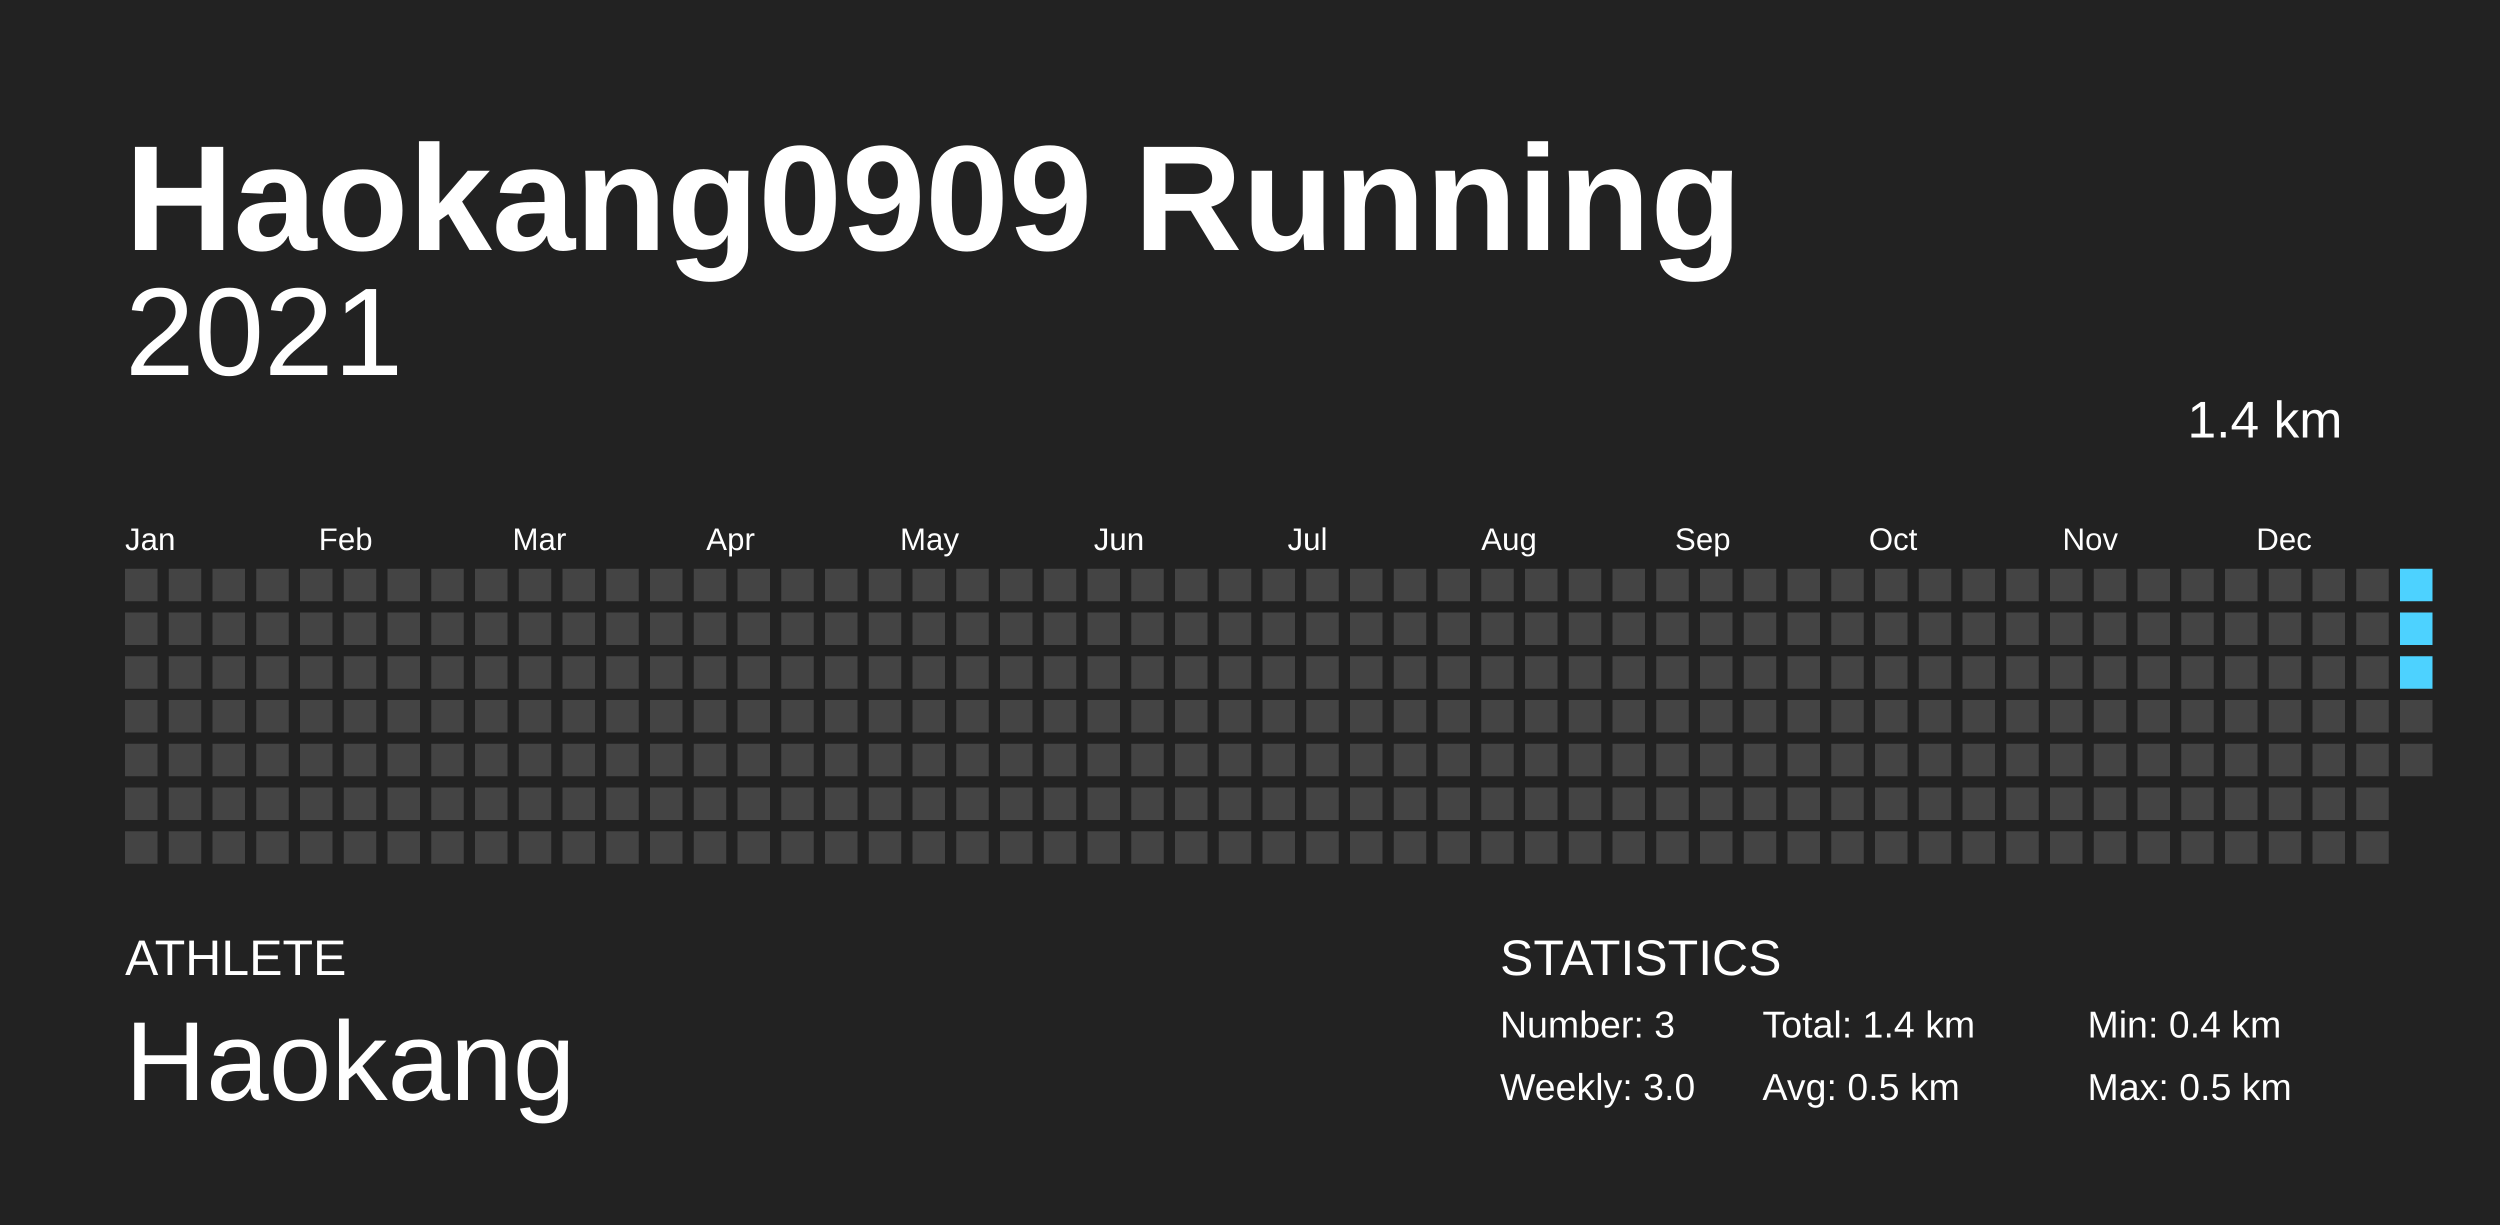
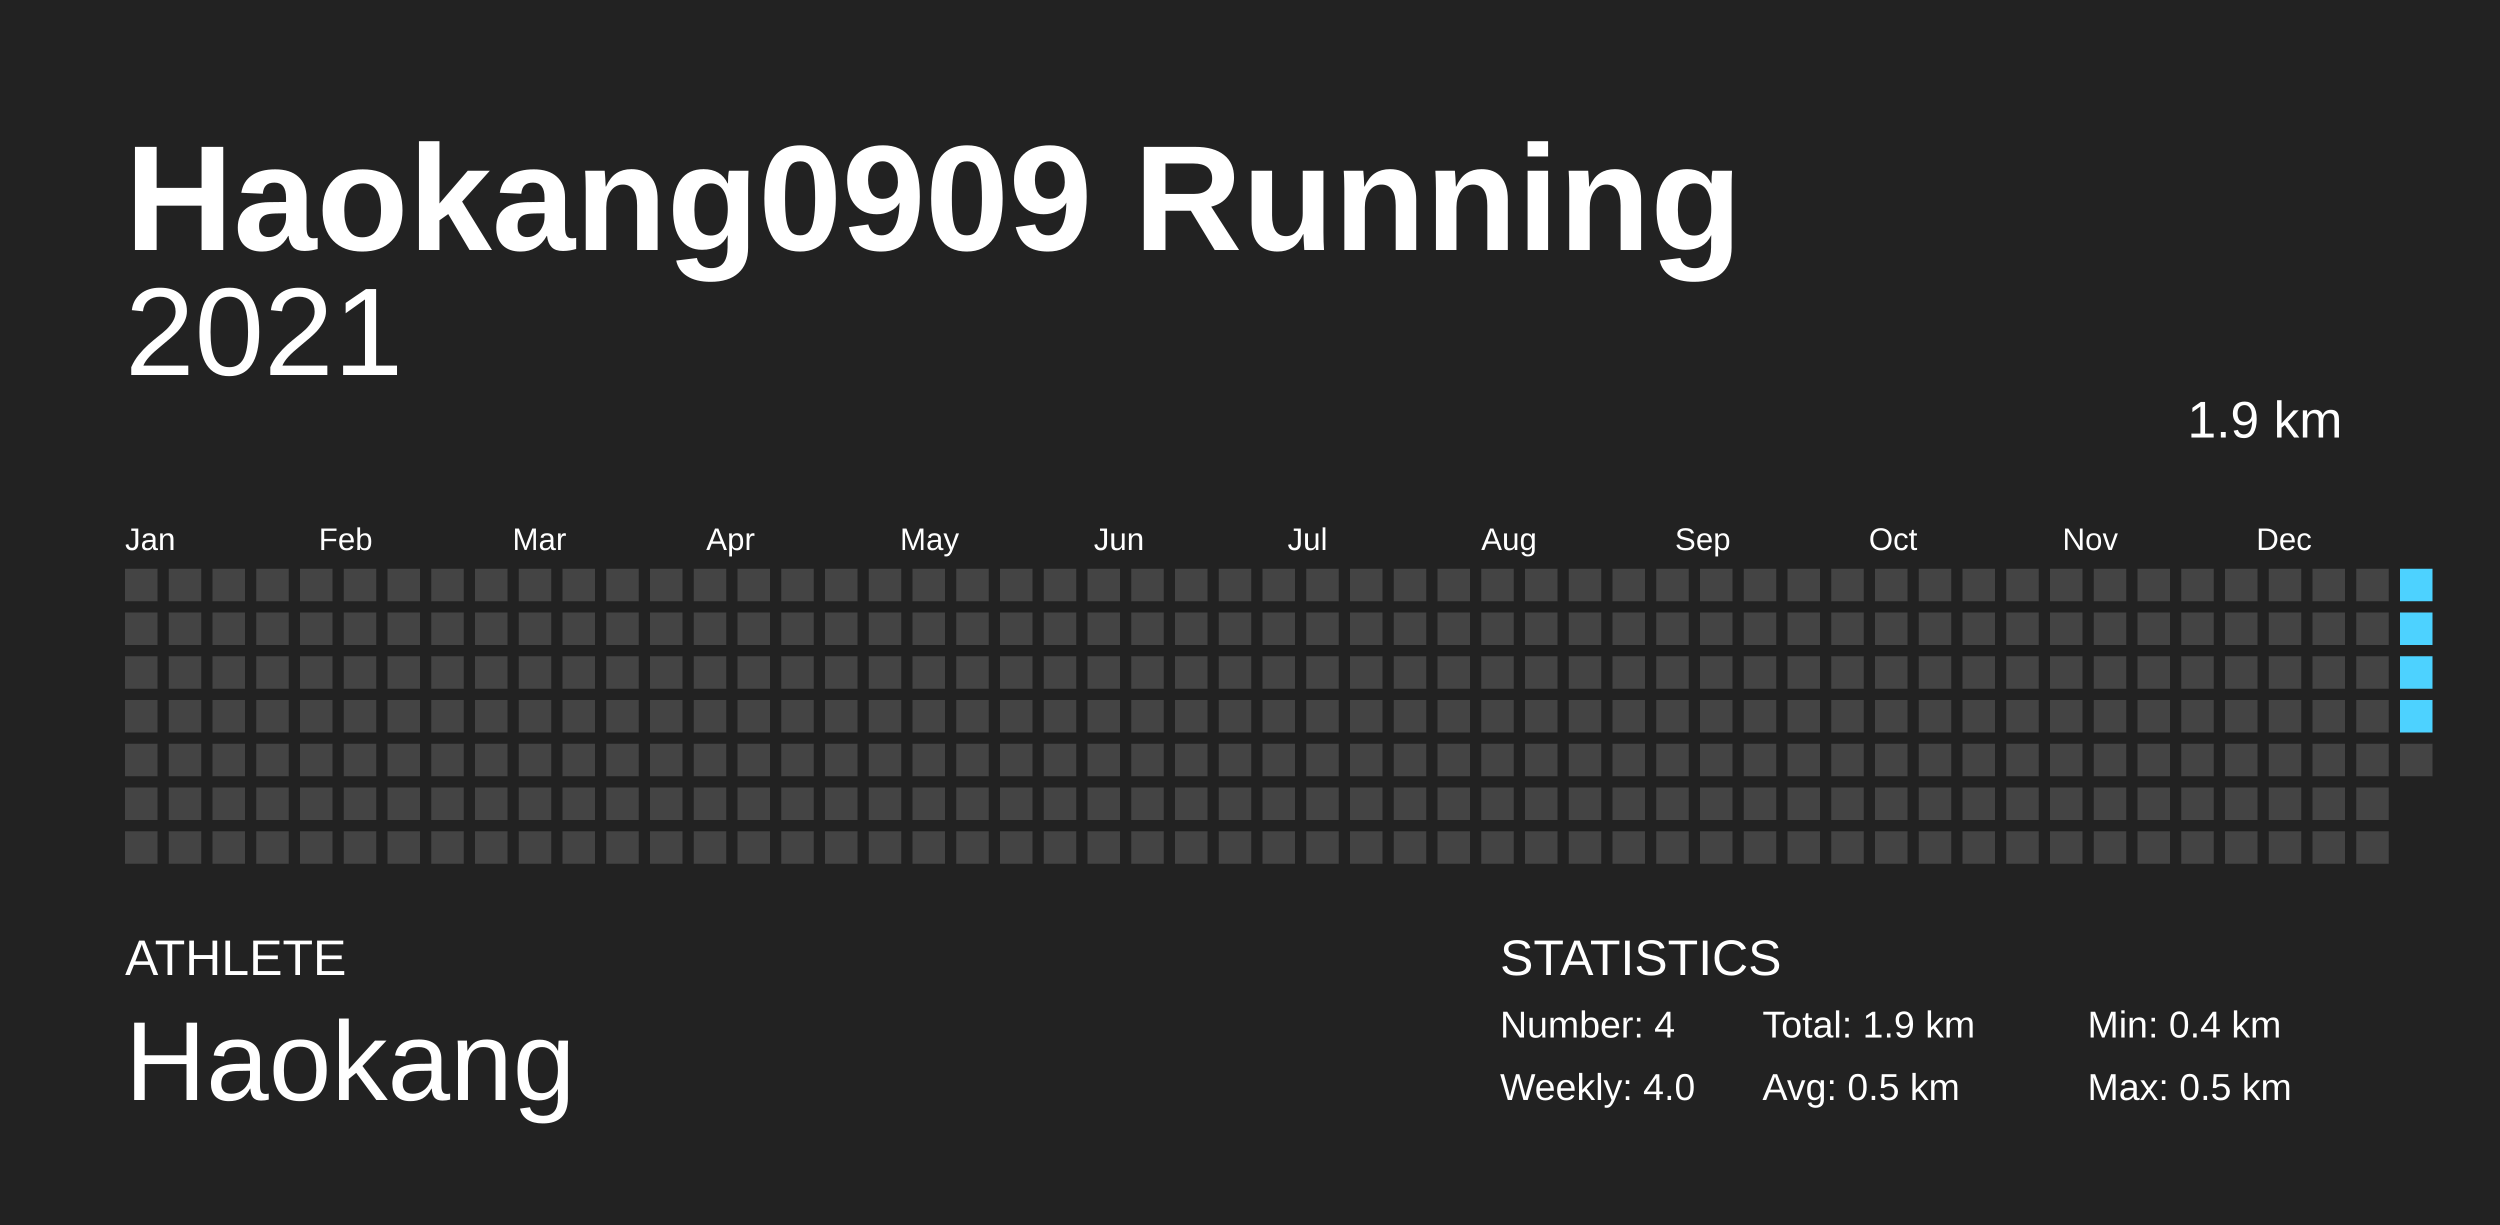
<svg xmlns="http://www.w3.org/2000/svg" baseProfile="full" height="98mm" version="1.1" viewBox="0,0,200,98" width="200mm">
  <defs />
  <rect fill="#222222" height="98" width="200" x="0" y="0" />
  <text fill="#FFFFFF" style="font-size:12px; font-family:Arial; font-weight:bold;" x="10" y="20">Haokang0909 Running</text>
  <text fill="#FFFFFF" style="font-size:4px; font-family:Arial" x="10" y="78">ATHLETE</text>
  <text fill="#FFFFFF" style="font-size:9px; font-family:Arial" x="10" y="88">Haokang</text>
  <text fill="#FFFFFF" style="font-size:4px; font-family:Arial" x="120" y="78">STATISTICS</text>
-   <text fill="#FFFFFF" style="font-size:3px; font-family:Arial" x="120" y="83">Number: 3</text>
-   <text fill="#FFFFFF" style="font-size:3px; font-family:Arial" x="120" y="88">Weekly: 3.0</text>
-   <text fill="#FFFFFF" style="font-size:3px; font-family:Arial" x="141" y="83">Total: 1.4 km</text>
+   <text fill="#FFFFFF" style="font-size:3px; font-family:Arial" x="120" y="83">Number: 4</text>
+   <text fill="#FFFFFF" style="font-size:3px; font-family:Arial" x="120" y="88">Weekly: 4.0</text>
+   <text fill="#FFFFFF" style="font-size:3px; font-family:Arial" x="141" y="83">Total: 1.9 km</text>
  <text fill="#FFFFFF" style="font-size:3px; font-family:Arial" x="141" y="88">Avg: 0.5 km</text>
  <text fill="#FFFFFF" style="font-size:3px; font-family:Arial" x="167" y="83">Min: 0.4 km</text>
  <text fill="#FFFFFF" style="font-size:3px; font-family:Arial" x="167" y="88">Max: 0.5 km</text>
  <text alignment-baseline="hanging" fill="#FFFFFF" style="font-size:10.0px; font-family:Arial;" x="10" y="30">2021</text>
-   <text alignment-baseline="hanging" fill="#FFFFFF" style="font-size:4.125px; font-family:Arial;" x="175" y="35">1.4 km</text>
+   <text alignment-baseline="hanging" fill="#FFFFFF" style="font-size:4.125px; font-family:Arial;" x="175" y="35">1.9 km</text>
  <text fill="#FFFFFF" style="font-size:2.5px; font-family:Arial" x="10.0" y="44">Jan</text>
  <text fill="#FFFFFF" style="font-size:2.5px; font-family:Arial" x="25.5" y="44">Feb</text>
  <text fill="#FFFFFF" style="font-size:2.5px; font-family:Arial" x="41.0" y="44">Mar</text>
  <text fill="#FFFFFF" style="font-size:2.5px; font-family:Arial" x="56.5" y="44">Apr</text>
  <text fill="#FFFFFF" style="font-size:2.5px; font-family:Arial" x="72.0" y="44">May</text>
  <text fill="#FFFFFF" style="font-size:2.5px; font-family:Arial" x="87.5" y="44">Jun</text>
  <text fill="#FFFFFF" style="font-size:2.5px; font-family:Arial" x="103.0" y="44">Jul</text>
  <text fill="#FFFFFF" style="font-size:2.5px; font-family:Arial" x="118.5" y="44">Aug</text>
  <text fill="#FFFFFF" style="font-size:2.5px; font-family:Arial" x="134.0" y="44">Sep</text>
  <text fill="#FFFFFF" style="font-size:2.5px; font-family:Arial" x="149.5" y="44">Oct</text>
  <text fill="#FFFFFF" style="font-size:2.5px; font-family:Arial" x="165.0" y="44">Nov</text>
  <text fill="#FFFFFF" style="font-size:2.5px; font-family:Arial" x="180.5" y="44">Dec</text>
  <rect fill="#444444" height="2.6" width="2.6" x="10.0" y="45.5" />
  <rect fill="#444444" height="2.6" width="2.6" x="10.0" y="49.0" />
  <rect fill="#444444" height="2.6" width="2.6" x="10.0" y="52.5" />
  <rect fill="#444444" height="2.6" width="2.6" x="10.0" y="56.0" />
  <rect fill="#444444" height="2.6" width="2.6" x="10.0" y="59.5" />
  <rect fill="#444444" height="2.6" width="2.6" x="10.0" y="63.0" />
  <rect fill="#444444" height="2.6" width="2.6" x="10.0" y="66.5" />
  <rect fill="#444444" height="2.6" width="2.6" x="13.5" y="45.5" />
  <rect fill="#444444" height="2.6" width="2.6" x="13.5" y="49.0" />
  <rect fill="#444444" height="2.6" width="2.6" x="13.5" y="52.5" />
  <rect fill="#444444" height="2.6" width="2.6" x="13.5" y="56.0" />
  <rect fill="#444444" height="2.6" width="2.6" x="13.5" y="59.5" />
  <rect fill="#444444" height="2.6" width="2.6" x="13.5" y="63.0" />
  <rect fill="#444444" height="2.6" width="2.6" x="13.5" y="66.5" />
  <rect fill="#444444" height="2.6" width="2.6" x="17.0" y="45.5" />
  <rect fill="#444444" height="2.6" width="2.6" x="17.0" y="49.0" />
  <rect fill="#444444" height="2.6" width="2.6" x="17.0" y="52.5" />
  <rect fill="#444444" height="2.6" width="2.6" x="17.0" y="56.0" />
  <rect fill="#444444" height="2.6" width="2.6" x="17.0" y="59.5" />
  <rect fill="#444444" height="2.6" width="2.6" x="17.0" y="63.0" />
  <rect fill="#444444" height="2.6" width="2.6" x="17.0" y="66.5" />
  <rect fill="#444444" height="2.6" width="2.6" x="20.5" y="45.5" />
  <rect fill="#444444" height="2.6" width="2.6" x="20.5" y="49.0" />
  <rect fill="#444444" height="2.6" width="2.6" x="20.5" y="52.5" />
  <rect fill="#444444" height="2.6" width="2.6" x="20.5" y="56.0" />
  <rect fill="#444444" height="2.6" width="2.6" x="20.5" y="59.5" />
  <rect fill="#444444" height="2.6" width="2.6" x="20.5" y="63.0" />
  <rect fill="#444444" height="2.6" width="2.6" x="20.5" y="66.5" />
  <rect fill="#444444" height="2.6" width="2.6" x="24.0" y="45.5" />
  <rect fill="#444444" height="2.6" width="2.6" x="24.0" y="49.0" />
  <rect fill="#444444" height="2.6" width="2.6" x="24.0" y="52.5" />
  <rect fill="#444444" height="2.6" width="2.6" x="24.0" y="56.0" />
  <rect fill="#444444" height="2.6" width="2.6" x="24.0" y="59.5" />
  <rect fill="#444444" height="2.6" width="2.6" x="24.0" y="63.0" />
  <rect fill="#444444" height="2.6" width="2.6" x="24.0" y="66.5" />
  <rect fill="#444444" height="2.6" width="2.6" x="27.5" y="45.5" />
  <rect fill="#444444" height="2.6" width="2.6" x="27.5" y="49.0" />
  <rect fill="#444444" height="2.6" width="2.6" x="27.5" y="52.5" />
  <rect fill="#444444" height="2.6" width="2.6" x="27.5" y="56.0" />
  <rect fill="#444444" height="2.6" width="2.6" x="27.5" y="59.5" />
  <rect fill="#444444" height="2.6" width="2.6" x="27.5" y="63.0" />
  <rect fill="#444444" height="2.6" width="2.6" x="27.5" y="66.5" />
  <rect fill="#444444" height="2.6" width="2.6" x="31.0" y="45.5" />
  <rect fill="#444444" height="2.6" width="2.6" x="31.0" y="49.0" />
  <rect fill="#444444" height="2.6" width="2.6" x="31.0" y="52.5" />
  <rect fill="#444444" height="2.6" width="2.6" x="31.0" y="56.0" />
  <rect fill="#444444" height="2.6" width="2.6" x="31.0" y="59.5" />
  <rect fill="#444444" height="2.6" width="2.6" x="31.0" y="63.0" />
  <rect fill="#444444" height="2.6" width="2.6" x="31.0" y="66.5" />
  <rect fill="#444444" height="2.6" width="2.6" x="34.5" y="45.5" />
  <rect fill="#444444" height="2.6" width="2.6" x="34.5" y="49.0" />
  <rect fill="#444444" height="2.6" width="2.6" x="34.5" y="52.5" />
  <rect fill="#444444" height="2.6" width="2.6" x="34.5" y="56.0" />
  <rect fill="#444444" height="2.6" width="2.6" x="34.5" y="59.5" />
  <rect fill="#444444" height="2.6" width="2.6" x="34.5" y="63.0" />
  <rect fill="#444444" height="2.6" width="2.6" x="34.5" y="66.5" />
  <rect fill="#444444" height="2.6" width="2.6" x="38.0" y="45.5" />
  <rect fill="#444444" height="2.6" width="2.6" x="38.0" y="49.0" />
  <rect fill="#444444" height="2.6" width="2.6" x="38.0" y="52.5" />
  <rect fill="#444444" height="2.6" width="2.6" x="38.0" y="56.0" />
  <rect fill="#444444" height="2.6" width="2.6" x="38.0" y="59.5" />
  <rect fill="#444444" height="2.6" width="2.6" x="38.0" y="63.0" />
  <rect fill="#444444" height="2.6" width="2.6" x="38.0" y="66.5" />
  <rect fill="#444444" height="2.6" width="2.6" x="41.5" y="45.5" />
  <rect fill="#444444" height="2.6" width="2.6" x="41.5" y="49.0" />
  <rect fill="#444444" height="2.6" width="2.6" x="41.5" y="52.5" />
  <rect fill="#444444" height="2.6" width="2.6" x="41.5" y="56.0" />
  <rect fill="#444444" height="2.6" width="2.6" x="41.5" y="59.5" />
  <rect fill="#444444" height="2.6" width="2.6" x="41.5" y="63.0" />
  <rect fill="#444444" height="2.6" width="2.6" x="41.5" y="66.5" />
  <rect fill="#444444" height="2.6" width="2.6" x="45.0" y="45.5" />
  <rect fill="#444444" height="2.6" width="2.6" x="45.0" y="49.0" />
  <rect fill="#444444" height="2.6" width="2.6" x="45.0" y="52.5" />
  <rect fill="#444444" height="2.6" width="2.6" x="45.0" y="56.0" />
  <rect fill="#444444" height="2.6" width="2.6" x="45.0" y="59.5" />
  <rect fill="#444444" height="2.6" width="2.6" x="45.0" y="63.0" />
  <rect fill="#444444" height="2.6" width="2.6" x="45.0" y="66.5" />
  <rect fill="#444444" height="2.6" width="2.6" x="48.5" y="45.5" />
  <rect fill="#444444" height="2.6" width="2.6" x="48.5" y="49.0" />
  <rect fill="#444444" height="2.6" width="2.6" x="48.5" y="52.5" />
  <rect fill="#444444" height="2.6" width="2.6" x="48.5" y="56.0" />
  <rect fill="#444444" height="2.6" width="2.6" x="48.5" y="59.5" />
  <rect fill="#444444" height="2.6" width="2.6" x="48.5" y="63.0" />
  <rect fill="#444444" height="2.6" width="2.6" x="48.5" y="66.5" />
  <rect fill="#444444" height="2.6" width="2.6" x="52.0" y="45.5" />
  <rect fill="#444444" height="2.6" width="2.6" x="52.0" y="49.0" />
  <rect fill="#444444" height="2.6" width="2.6" x="52.0" y="52.5" />
  <rect fill="#444444" height="2.6" width="2.6" x="52.0" y="56.0" />
  <rect fill="#444444" height="2.6" width="2.6" x="52.0" y="59.5" />
  <rect fill="#444444" height="2.6" width="2.6" x="52.0" y="63.0" />
  <rect fill="#444444" height="2.6" width="2.6" x="52.0" y="66.5" />
  <rect fill="#444444" height="2.6" width="2.6" x="55.5" y="45.5" />
  <rect fill="#444444" height="2.6" width="2.6" x="55.5" y="49.0" />
  <rect fill="#444444" height="2.6" width="2.6" x="55.5" y="52.5" />
  <rect fill="#444444" height="2.6" width="2.6" x="55.5" y="56.0" />
  <rect fill="#444444" height="2.6" width="2.6" x="55.5" y="59.5" />
  <rect fill="#444444" height="2.6" width="2.6" x="55.5" y="63.0" />
  <rect fill="#444444" height="2.6" width="2.6" x="55.5" y="66.5" />
  <rect fill="#444444" height="2.6" width="2.6" x="59.0" y="45.5" />
  <rect fill="#444444" height="2.6" width="2.6" x="59.0" y="49.0" />
  <rect fill="#444444" height="2.6" width="2.6" x="59.0" y="52.5" />
  <rect fill="#444444" height="2.6" width="2.6" x="59.0" y="56.0" />
  <rect fill="#444444" height="2.6" width="2.6" x="59.0" y="59.5" />
  <rect fill="#444444" height="2.6" width="2.6" x="59.0" y="63.0" />
  <rect fill="#444444" height="2.6" width="2.6" x="59.0" y="66.5" />
  <rect fill="#444444" height="2.6" width="2.6" x="62.5" y="45.5" />
  <rect fill="#444444" height="2.6" width="2.6" x="62.5" y="49.0" />
  <rect fill="#444444" height="2.6" width="2.6" x="62.5" y="52.5" />
  <rect fill="#444444" height="2.6" width="2.6" x="62.5" y="56.0" />
  <rect fill="#444444" height="2.6" width="2.6" x="62.5" y="59.5" />
  <rect fill="#444444" height="2.6" width="2.6" x="62.5" y="63.0" />
  <rect fill="#444444" height="2.6" width="2.6" x="62.5" y="66.5" />
  <rect fill="#444444" height="2.6" width="2.6" x="66.0" y="45.5" />
  <rect fill="#444444" height="2.6" width="2.6" x="66.0" y="49.0" />
  <rect fill="#444444" height="2.6" width="2.6" x="66.0" y="52.5" />
  <rect fill="#444444" height="2.6" width="2.6" x="66.0" y="56.0" />
  <rect fill="#444444" height="2.6" width="2.6" x="66.0" y="59.5" />
  <rect fill="#444444" height="2.6" width="2.6" x="66.0" y="63.0" />
  <rect fill="#444444" height="2.6" width="2.6" x="66.0" y="66.5" />
  <rect fill="#444444" height="2.6" width="2.6" x="69.5" y="45.5" />
  <rect fill="#444444" height="2.6" width="2.6" x="69.5" y="49.0" />
  <rect fill="#444444" height="2.6" width="2.6" x="69.5" y="52.5" />
  <rect fill="#444444" height="2.6" width="2.6" x="69.5" y="56.0" />
  <rect fill="#444444" height="2.6" width="2.6" x="69.5" y="59.5" />
  <rect fill="#444444" height="2.6" width="2.6" x="69.5" y="63.0" />
  <rect fill="#444444" height="2.6" width="2.6" x="69.5" y="66.5" />
  <rect fill="#444444" height="2.6" width="2.6" x="73.0" y="45.5" />
  <rect fill="#444444" height="2.6" width="2.6" x="73.0" y="49.0" />
  <rect fill="#444444" height="2.6" width="2.6" x="73.0" y="52.5" />
  <rect fill="#444444" height="2.6" width="2.6" x="73.0" y="56.0" />
  <rect fill="#444444" height="2.6" width="2.6" x="73.0" y="59.5" />
  <rect fill="#444444" height="2.6" width="2.6" x="73.0" y="63.0" />
  <rect fill="#444444" height="2.6" width="2.6" x="73.0" y="66.5" />
  <rect fill="#444444" height="2.6" width="2.6" x="76.5" y="45.5" />
  <rect fill="#444444" height="2.6" width="2.6" x="76.5" y="49.0" />
  <rect fill="#444444" height="2.6" width="2.6" x="76.5" y="52.5" />
  <rect fill="#444444" height="2.6" width="2.6" x="76.5" y="56.0" />
  <rect fill="#444444" height="2.6" width="2.6" x="76.5" y="59.5" />
  <rect fill="#444444" height="2.6" width="2.6" x="76.5" y="63.0" />
  <rect fill="#444444" height="2.6" width="2.6" x="76.5" y="66.5" />
  <rect fill="#444444" height="2.6" width="2.6" x="80.0" y="45.5" />
  <rect fill="#444444" height="2.6" width="2.6" x="80.0" y="49.0" />
  <rect fill="#444444" height="2.6" width="2.6" x="80.0" y="52.5" />
  <rect fill="#444444" height="2.6" width="2.6" x="80.0" y="56.0" />
  <rect fill="#444444" height="2.6" width="2.6" x="80.0" y="59.5" />
  <rect fill="#444444" height="2.6" width="2.6" x="80.0" y="63.0" />
  <rect fill="#444444" height="2.6" width="2.6" x="80.0" y="66.5" />
  <rect fill="#444444" height="2.6" width="2.6" x="83.5" y="45.5" />
  <rect fill="#444444" height="2.6" width="2.6" x="83.5" y="49.0" />
  <rect fill="#444444" height="2.6" width="2.6" x="83.5" y="52.5" />
  <rect fill="#444444" height="2.6" width="2.6" x="83.5" y="56.0" />
  <rect fill="#444444" height="2.6" width="2.6" x="83.5" y="59.5" />
  <rect fill="#444444" height="2.6" width="2.6" x="83.5" y="63.0" />
  <rect fill="#444444" height="2.6" width="2.6" x="83.5" y="66.5" />
  <rect fill="#444444" height="2.6" width="2.6" x="87.0" y="45.5" />
  <rect fill="#444444" height="2.6" width="2.6" x="87.0" y="49.0" />
  <rect fill="#444444" height="2.6" width="2.6" x="87.0" y="52.5" />
  <rect fill="#444444" height="2.6" width="2.6" x="87.0" y="56.0" />
  <rect fill="#444444" height="2.6" width="2.6" x="87.0" y="59.5" />
  <rect fill="#444444" height="2.6" width="2.6" x="87.0" y="63.0" />
  <rect fill="#444444" height="2.6" width="2.6" x="87.0" y="66.5" />
  <rect fill="#444444" height="2.6" width="2.6" x="90.5" y="45.5" />
  <rect fill="#444444" height="2.6" width="2.6" x="90.5" y="49.0" />
  <rect fill="#444444" height="2.6" width="2.6" x="90.5" y="52.5" />
  <rect fill="#444444" height="2.6" width="2.6" x="90.5" y="56.0" />
  <rect fill="#444444" height="2.6" width="2.6" x="90.5" y="59.5" />
  <rect fill="#444444" height="2.6" width="2.6" x="90.5" y="63.0" />
  <rect fill="#444444" height="2.6" width="2.6" x="90.5" y="66.5" />
  <rect fill="#444444" height="2.6" width="2.6" x="94.0" y="45.5" />
  <rect fill="#444444" height="2.6" width="2.6" x="94.0" y="49.0" />
  <rect fill="#444444" height="2.6" width="2.6" x="94.0" y="52.5" />
  <rect fill="#444444" height="2.6" width="2.6" x="94.0" y="56.0" />
  <rect fill="#444444" height="2.6" width="2.6" x="94.0" y="59.5" />
  <rect fill="#444444" height="2.6" width="2.6" x="94.0" y="63.0" />
  <rect fill="#444444" height="2.6" width="2.6" x="94.0" y="66.5" />
  <rect fill="#444444" height="2.6" width="2.6" x="97.5" y="45.5" />
  <rect fill="#444444" height="2.6" width="2.6" x="97.5" y="49.0" />
  <rect fill="#444444" height="2.6" width="2.6" x="97.5" y="52.5" />
  <rect fill="#444444" height="2.6" width="2.6" x="97.5" y="56.0" />
  <rect fill="#444444" height="2.6" width="2.6" x="97.5" y="59.5" />
  <rect fill="#444444" height="2.6" width="2.6" x="97.5" y="63.0" />
  <rect fill="#444444" height="2.6" width="2.6" x="97.5" y="66.5" />
  <rect fill="#444444" height="2.6" width="2.6" x="101.0" y="45.5" />
  <rect fill="#444444" height="2.6" width="2.6" x="101.0" y="49.0" />
  <rect fill="#444444" height="2.6" width="2.6" x="101.0" y="52.5" />
  <rect fill="#444444" height="2.6" width="2.6" x="101.0" y="56.0" />
  <rect fill="#444444" height="2.6" width="2.6" x="101.0" y="59.5" />
  <rect fill="#444444" height="2.6" width="2.6" x="101.0" y="63.0" />
  <rect fill="#444444" height="2.6" width="2.6" x="101.0" y="66.5" />
  <rect fill="#444444" height="2.6" width="2.6" x="104.5" y="45.5" />
  <rect fill="#444444" height="2.6" width="2.6" x="104.5" y="49.0" />
  <rect fill="#444444" height="2.6" width="2.6" x="104.5" y="52.5" />
  <rect fill="#444444" height="2.6" width="2.6" x="104.5" y="56.0" />
  <rect fill="#444444" height="2.6" width="2.6" x="104.5" y="59.5" />
  <rect fill="#444444" height="2.6" width="2.6" x="104.5" y="63.0" />
  <rect fill="#444444" height="2.6" width="2.6" x="104.5" y="66.5" />
  <rect fill="#444444" height="2.6" width="2.6" x="108.0" y="45.5" />
  <rect fill="#444444" height="2.6" width="2.6" x="108.0" y="49.0" />
  <rect fill="#444444" height="2.6" width="2.6" x="108.0" y="52.5" />
  <rect fill="#444444" height="2.6" width="2.6" x="108.0" y="56.0" />
  <rect fill="#444444" height="2.6" width="2.6" x="108.0" y="59.5" />
  <rect fill="#444444" height="2.6" width="2.6" x="108.0" y="63.0" />
  <rect fill="#444444" height="2.6" width="2.6" x="108.0" y="66.5" />
  <rect fill="#444444" height="2.6" width="2.6" x="111.5" y="45.5" />
  <rect fill="#444444" height="2.6" width="2.6" x="111.5" y="49.0" />
  <rect fill="#444444" height="2.6" width="2.6" x="111.5" y="52.5" />
  <rect fill="#444444" height="2.6" width="2.6" x="111.5" y="56.0" />
  <rect fill="#444444" height="2.6" width="2.6" x="111.5" y="59.5" />
  <rect fill="#444444" height="2.6" width="2.6" x="111.5" y="63.0" />
  <rect fill="#444444" height="2.6" width="2.6" x="111.5" y="66.5" />
  <rect fill="#444444" height="2.6" width="2.6" x="115.0" y="45.5" />
  <rect fill="#444444" height="2.6" width="2.6" x="115.0" y="49.0" />
  <rect fill="#444444" height="2.6" width="2.6" x="115.0" y="52.5" />
  <rect fill="#444444" height="2.6" width="2.6" x="115.0" y="56.0" />
  <rect fill="#444444" height="2.6" width="2.6" x="115.0" y="59.5" />
  <rect fill="#444444" height="2.6" width="2.6" x="115.0" y="63.0" />
  <rect fill="#444444" height="2.6" width="2.6" x="115.0" y="66.5" />
  <rect fill="#444444" height="2.6" width="2.6" x="118.5" y="45.5" />
  <rect fill="#444444" height="2.6" width="2.6" x="118.5" y="49.0" />
  <rect fill="#444444" height="2.6" width="2.6" x="118.5" y="52.5" />
  <rect fill="#444444" height="2.6" width="2.6" x="118.5" y="56.0" />
  <rect fill="#444444" height="2.6" width="2.6" x="118.5" y="59.5" />
  <rect fill="#444444" height="2.6" width="2.6" x="118.5" y="63.0" />
  <rect fill="#444444" height="2.6" width="2.6" x="118.5" y="66.5" />
  <rect fill="#444444" height="2.6" width="2.6" x="122.0" y="45.5" />
  <rect fill="#444444" height="2.6" width="2.6" x="122.0" y="49.0" />
  <rect fill="#444444" height="2.6" width="2.6" x="122.0" y="52.5" />
  <rect fill="#444444" height="2.6" width="2.6" x="122.0" y="56.0" />
  <rect fill="#444444" height="2.6" width="2.6" x="122.0" y="59.5" />
  <rect fill="#444444" height="2.6" width="2.6" x="122.0" y="63.0" />
  <rect fill="#444444" height="2.6" width="2.6" x="122.0" y="66.5" />
  <rect fill="#444444" height="2.6" width="2.6" x="125.5" y="45.5" />
  <rect fill="#444444" height="2.6" width="2.6" x="125.5" y="49.0" />
  <rect fill="#444444" height="2.6" width="2.6" x="125.5" y="52.5" />
  <rect fill="#444444" height="2.6" width="2.6" x="125.5" y="56.0" />
  <rect fill="#444444" height="2.6" width="2.6" x="125.5" y="59.5" />
  <rect fill="#444444" height="2.6" width="2.6" x="125.5" y="63.0" />
  <rect fill="#444444" height="2.6" width="2.6" x="125.5" y="66.5" />
  <rect fill="#444444" height="2.6" width="2.6" x="129.0" y="45.5" />
  <rect fill="#444444" height="2.6" width="2.6" x="129.0" y="49.0" />
  <rect fill="#444444" height="2.6" width="2.6" x="129.0" y="52.5" />
  <rect fill="#444444" height="2.6" width="2.6" x="129.0" y="56.0" />
  <rect fill="#444444" height="2.6" width="2.6" x="129.0" y="59.5" />
  <rect fill="#444444" height="2.6" width="2.6" x="129.0" y="63.0" />
  <rect fill="#444444" height="2.6" width="2.6" x="129.0" y="66.5" />
  <rect fill="#444444" height="2.6" width="2.6" x="132.5" y="45.5" />
  <rect fill="#444444" height="2.6" width="2.6" x="132.5" y="49.0" />
  <rect fill="#444444" height="2.6" width="2.6" x="132.5" y="52.5" />
  <rect fill="#444444" height="2.6" width="2.6" x="132.5" y="56.0" />
  <rect fill="#444444" height="2.6" width="2.6" x="132.5" y="59.5" />
  <rect fill="#444444" height="2.6" width="2.6" x="132.5" y="63.0" />
  <rect fill="#444444" height="2.6" width="2.6" x="132.5" y="66.5" />
  <rect fill="#444444" height="2.6" width="2.6" x="136.0" y="45.5" />
  <rect fill="#444444" height="2.6" width="2.6" x="136.0" y="49.0" />
  <rect fill="#444444" height="2.6" width="2.6" x="136.0" y="52.5" />
  <rect fill="#444444" height="2.6" width="2.6" x="136.0" y="56.0" />
  <rect fill="#444444" height="2.6" width="2.6" x="136.0" y="59.5" />
  <rect fill="#444444" height="2.6" width="2.6" x="136.0" y="63.0" />
  <rect fill="#444444" height="2.6" width="2.6" x="136.0" y="66.5" />
  <rect fill="#444444" height="2.6" width="2.6" x="139.5" y="45.5" />
  <rect fill="#444444" height="2.6" width="2.6" x="139.5" y="49.0" />
  <rect fill="#444444" height="2.6" width="2.6" x="139.5" y="52.5" />
  <rect fill="#444444" height="2.6" width="2.6" x="139.5" y="56.0" />
  <rect fill="#444444" height="2.6" width="2.6" x="139.5" y="59.5" />
  <rect fill="#444444" height="2.6" width="2.6" x="139.5" y="63.0" />
  <rect fill="#444444" height="2.6" width="2.6" x="139.5" y="66.5" />
  <rect fill="#444444" height="2.6" width="2.6" x="143.0" y="45.5" />
  <rect fill="#444444" height="2.6" width="2.6" x="143.0" y="49.0" />
  <rect fill="#444444" height="2.6" width="2.6" x="143.0" y="52.5" />
  <rect fill="#444444" height="2.6" width="2.6" x="143.0" y="56.0" />
  <rect fill="#444444" height="2.6" width="2.6" x="143.0" y="59.5" />
  <rect fill="#444444" height="2.6" width="2.6" x="143.0" y="63.0" />
  <rect fill="#444444" height="2.6" width="2.6" x="143.0" y="66.5" />
  <rect fill="#444444" height="2.6" width="2.6" x="146.5" y="45.5" />
  <rect fill="#444444" height="2.6" width="2.6" x="146.5" y="49.0" />
  <rect fill="#444444" height="2.6" width="2.6" x="146.5" y="52.5" />
  <rect fill="#444444" height="2.6" width="2.6" x="146.5" y="56.0" />
  <rect fill="#444444" height="2.6" width="2.6" x="146.5" y="59.5" />
  <rect fill="#444444" height="2.6" width="2.6" x="146.5" y="63.0" />
  <rect fill="#444444" height="2.6" width="2.6" x="146.5" y="66.5" />
  <rect fill="#444444" height="2.6" width="2.6" x="150.0" y="45.5" />
  <rect fill="#444444" height="2.6" width="2.6" x="150.0" y="49.0" />
  <rect fill="#444444" height="2.6" width="2.6" x="150.0" y="52.5" />
  <rect fill="#444444" height="2.6" width="2.6" x="150.0" y="56.0" />
  <rect fill="#444444" height="2.6" width="2.6" x="150.0" y="59.5" />
  <rect fill="#444444" height="2.6" width="2.6" x="150.0" y="63.0" />
  <rect fill="#444444" height="2.6" width="2.6" x="150.0" y="66.5" />
  <rect fill="#444444" height="2.6" width="2.6" x="153.5" y="45.5" />
  <rect fill="#444444" height="2.6" width="2.6" x="153.5" y="49.0" />
  <rect fill="#444444" height="2.6" width="2.6" x="153.5" y="52.5" />
  <rect fill="#444444" height="2.6" width="2.6" x="153.5" y="56.0" />
  <rect fill="#444444" height="2.6" width="2.6" x="153.5" y="59.5" />
  <rect fill="#444444" height="2.6" width="2.6" x="153.5" y="63.0" />
  <rect fill="#444444" height="2.6" width="2.6" x="153.5" y="66.5" />
  <rect fill="#444444" height="2.6" width="2.6" x="157.0" y="45.5" />
  <rect fill="#444444" height="2.6" width="2.6" x="157.0" y="49.0" />
  <rect fill="#444444" height="2.6" width="2.6" x="157.0" y="52.5" />
  <rect fill="#444444" height="2.6" width="2.6" x="157.0" y="56.0" />
  <rect fill="#444444" height="2.6" width="2.6" x="157.0" y="59.5" />
  <rect fill="#444444" height="2.6" width="2.6" x="157.0" y="63.0" />
  <rect fill="#444444" height="2.6" width="2.6" x="157.0" y="66.5" />
  <rect fill="#444444" height="2.6" width="2.6" x="160.5" y="45.5" />
  <rect fill="#444444" height="2.6" width="2.6" x="160.5" y="49.0" />
  <rect fill="#444444" height="2.6" width="2.6" x="160.5" y="52.5" />
  <rect fill="#444444" height="2.6" width="2.6" x="160.5" y="56.0" />
  <rect fill="#444444" height="2.6" width="2.6" x="160.5" y="59.5" />
  <rect fill="#444444" height="2.6" width="2.6" x="160.5" y="63.0" />
  <rect fill="#444444" height="2.6" width="2.6" x="160.5" y="66.5" />
  <rect fill="#444444" height="2.6" width="2.6" x="164.0" y="45.5" />
  <rect fill="#444444" height="2.6" width="2.6" x="164.0" y="49.0" />
  <rect fill="#444444" height="2.6" width="2.6" x="164.0" y="52.5" />
  <rect fill="#444444" height="2.6" width="2.6" x="164.0" y="56.0" />
  <rect fill="#444444" height="2.6" width="2.6" x="164.0" y="59.5" />
  <rect fill="#444444" height="2.6" width="2.6" x="164.0" y="63.0" />
  <rect fill="#444444" height="2.6" width="2.6" x="164.0" y="66.5" />
  <rect fill="#444444" height="2.6" width="2.6" x="167.5" y="45.5" />
  <rect fill="#444444" height="2.6" width="2.6" x="167.5" y="49.0" />
  <rect fill="#444444" height="2.6" width="2.6" x="167.5" y="52.5" />
  <rect fill="#444444" height="2.6" width="2.6" x="167.5" y="56.0" />
  <rect fill="#444444" height="2.6" width="2.6" x="167.5" y="59.5" />
  <rect fill="#444444" height="2.6" width="2.6" x="167.5" y="63.0" />
  <rect fill="#444444" height="2.6" width="2.6" x="167.5" y="66.5" />
  <rect fill="#444444" height="2.6" width="2.6" x="171.0" y="45.5" />
  <rect fill="#444444" height="2.6" width="2.6" x="171.0" y="49.0" />
  <rect fill="#444444" height="2.6" width="2.6" x="171.0" y="52.5" />
  <rect fill="#444444" height="2.6" width="2.6" x="171.0" y="56.0" />
  <rect fill="#444444" height="2.6" width="2.6" x="171.0" y="59.5" />
  <rect fill="#444444" height="2.6" width="2.6" x="171.0" y="63.0" />
  <rect fill="#444444" height="2.6" width="2.6" x="171.0" y="66.5" />
  <rect fill="#444444" height="2.6" width="2.6" x="174.5" y="45.5" />
  <rect fill="#444444" height="2.6" width="2.6" x="174.5" y="49.0" />
  <rect fill="#444444" height="2.6" width="2.6" x="174.5" y="52.5" />
  <rect fill="#444444" height="2.6" width="2.6" x="174.5" y="56.0" />
  <rect fill="#444444" height="2.6" width="2.6" x="174.5" y="59.5" />
  <rect fill="#444444" height="2.6" width="2.6" x="174.5" y="63.0" />
  <rect fill="#444444" height="2.6" width="2.6" x="174.5" y="66.5" />
  <rect fill="#444444" height="2.6" width="2.6" x="178.0" y="45.5" />
  <rect fill="#444444" height="2.6" width="2.6" x="178.0" y="49.0" />
  <rect fill="#444444" height="2.6" width="2.6" x="178.0" y="52.5" />
  <rect fill="#444444" height="2.6" width="2.6" x="178.0" y="56.0" />
  <rect fill="#444444" height="2.6" width="2.6" x="178.0" y="59.5" />
  <rect fill="#444444" height="2.6" width="2.6" x="178.0" y="63.0" />
  <rect fill="#444444" height="2.6" width="2.6" x="178.0" y="66.5" />
  <rect fill="#444444" height="2.6" width="2.6" x="181.5" y="45.5" />
  <rect fill="#444444" height="2.6" width="2.6" x="181.5" y="49.0" />
  <rect fill="#444444" height="2.6" width="2.6" x="181.5" y="52.5" />
  <rect fill="#444444" height="2.6" width="2.6" x="181.5" y="56.0" />
  <rect fill="#444444" height="2.6" width="2.6" x="181.5" y="59.5" />
  <rect fill="#444444" height="2.6" width="2.6" x="181.5" y="63.0" />
  <rect fill="#444444" height="2.6" width="2.6" x="181.5" y="66.5" />
  <rect fill="#444444" height="2.6" width="2.6" x="185.0" y="45.5" />
  <rect fill="#444444" height="2.6" width="2.6" x="185.0" y="49.0" />
  <rect fill="#444444" height="2.6" width="2.6" x="185.0" y="52.5" />
  <rect fill="#444444" height="2.6" width="2.6" x="185.0" y="56.0" />
  <rect fill="#444444" height="2.6" width="2.6" x="185.0" y="59.5" />
  <rect fill="#444444" height="2.6" width="2.6" x="185.0" y="63.0" />
  <rect fill="#444444" height="2.6" width="2.6" x="185.0" y="66.5" />
  <rect fill="#444444" height="2.6" width="2.6" x="188.5" y="45.5" />
  <rect fill="#444444" height="2.6" width="2.6" x="188.5" y="49.0" />
  <rect fill="#444444" height="2.6" width="2.6" x="188.5" y="52.5" />
  <rect fill="#444444" height="2.6" width="2.6" x="188.5" y="56.0" />
  <rect fill="#444444" height="2.6" width="2.6" x="188.5" y="59.5" />
  <rect fill="#444444" height="2.6" width="2.6" x="188.5" y="63.0" />
  <rect fill="#444444" height="2.6" width="2.6" x="188.5" y="66.5" />
  <rect fill="#4dd2ff" height="2.6" width="2.6" x="192.0" y="45.5" />
  <rect fill="#4dd2ff" height="2.6" width="2.6" x="192.0" y="49.0" />
  <rect fill="#4dd2ff" height="2.6" width="2.6" x="192.0" y="52.5" />
-   <rect fill="#444444" height="2.6" width="2.6" x="192.0" y="56.0" />
+   <rect fill="#4dd2ff" height="2.6" width="2.6" x="192.0" y="56.0" />
  <rect fill="#444444" height="2.6" width="2.6" x="192.0" y="59.5" />
</svg>
